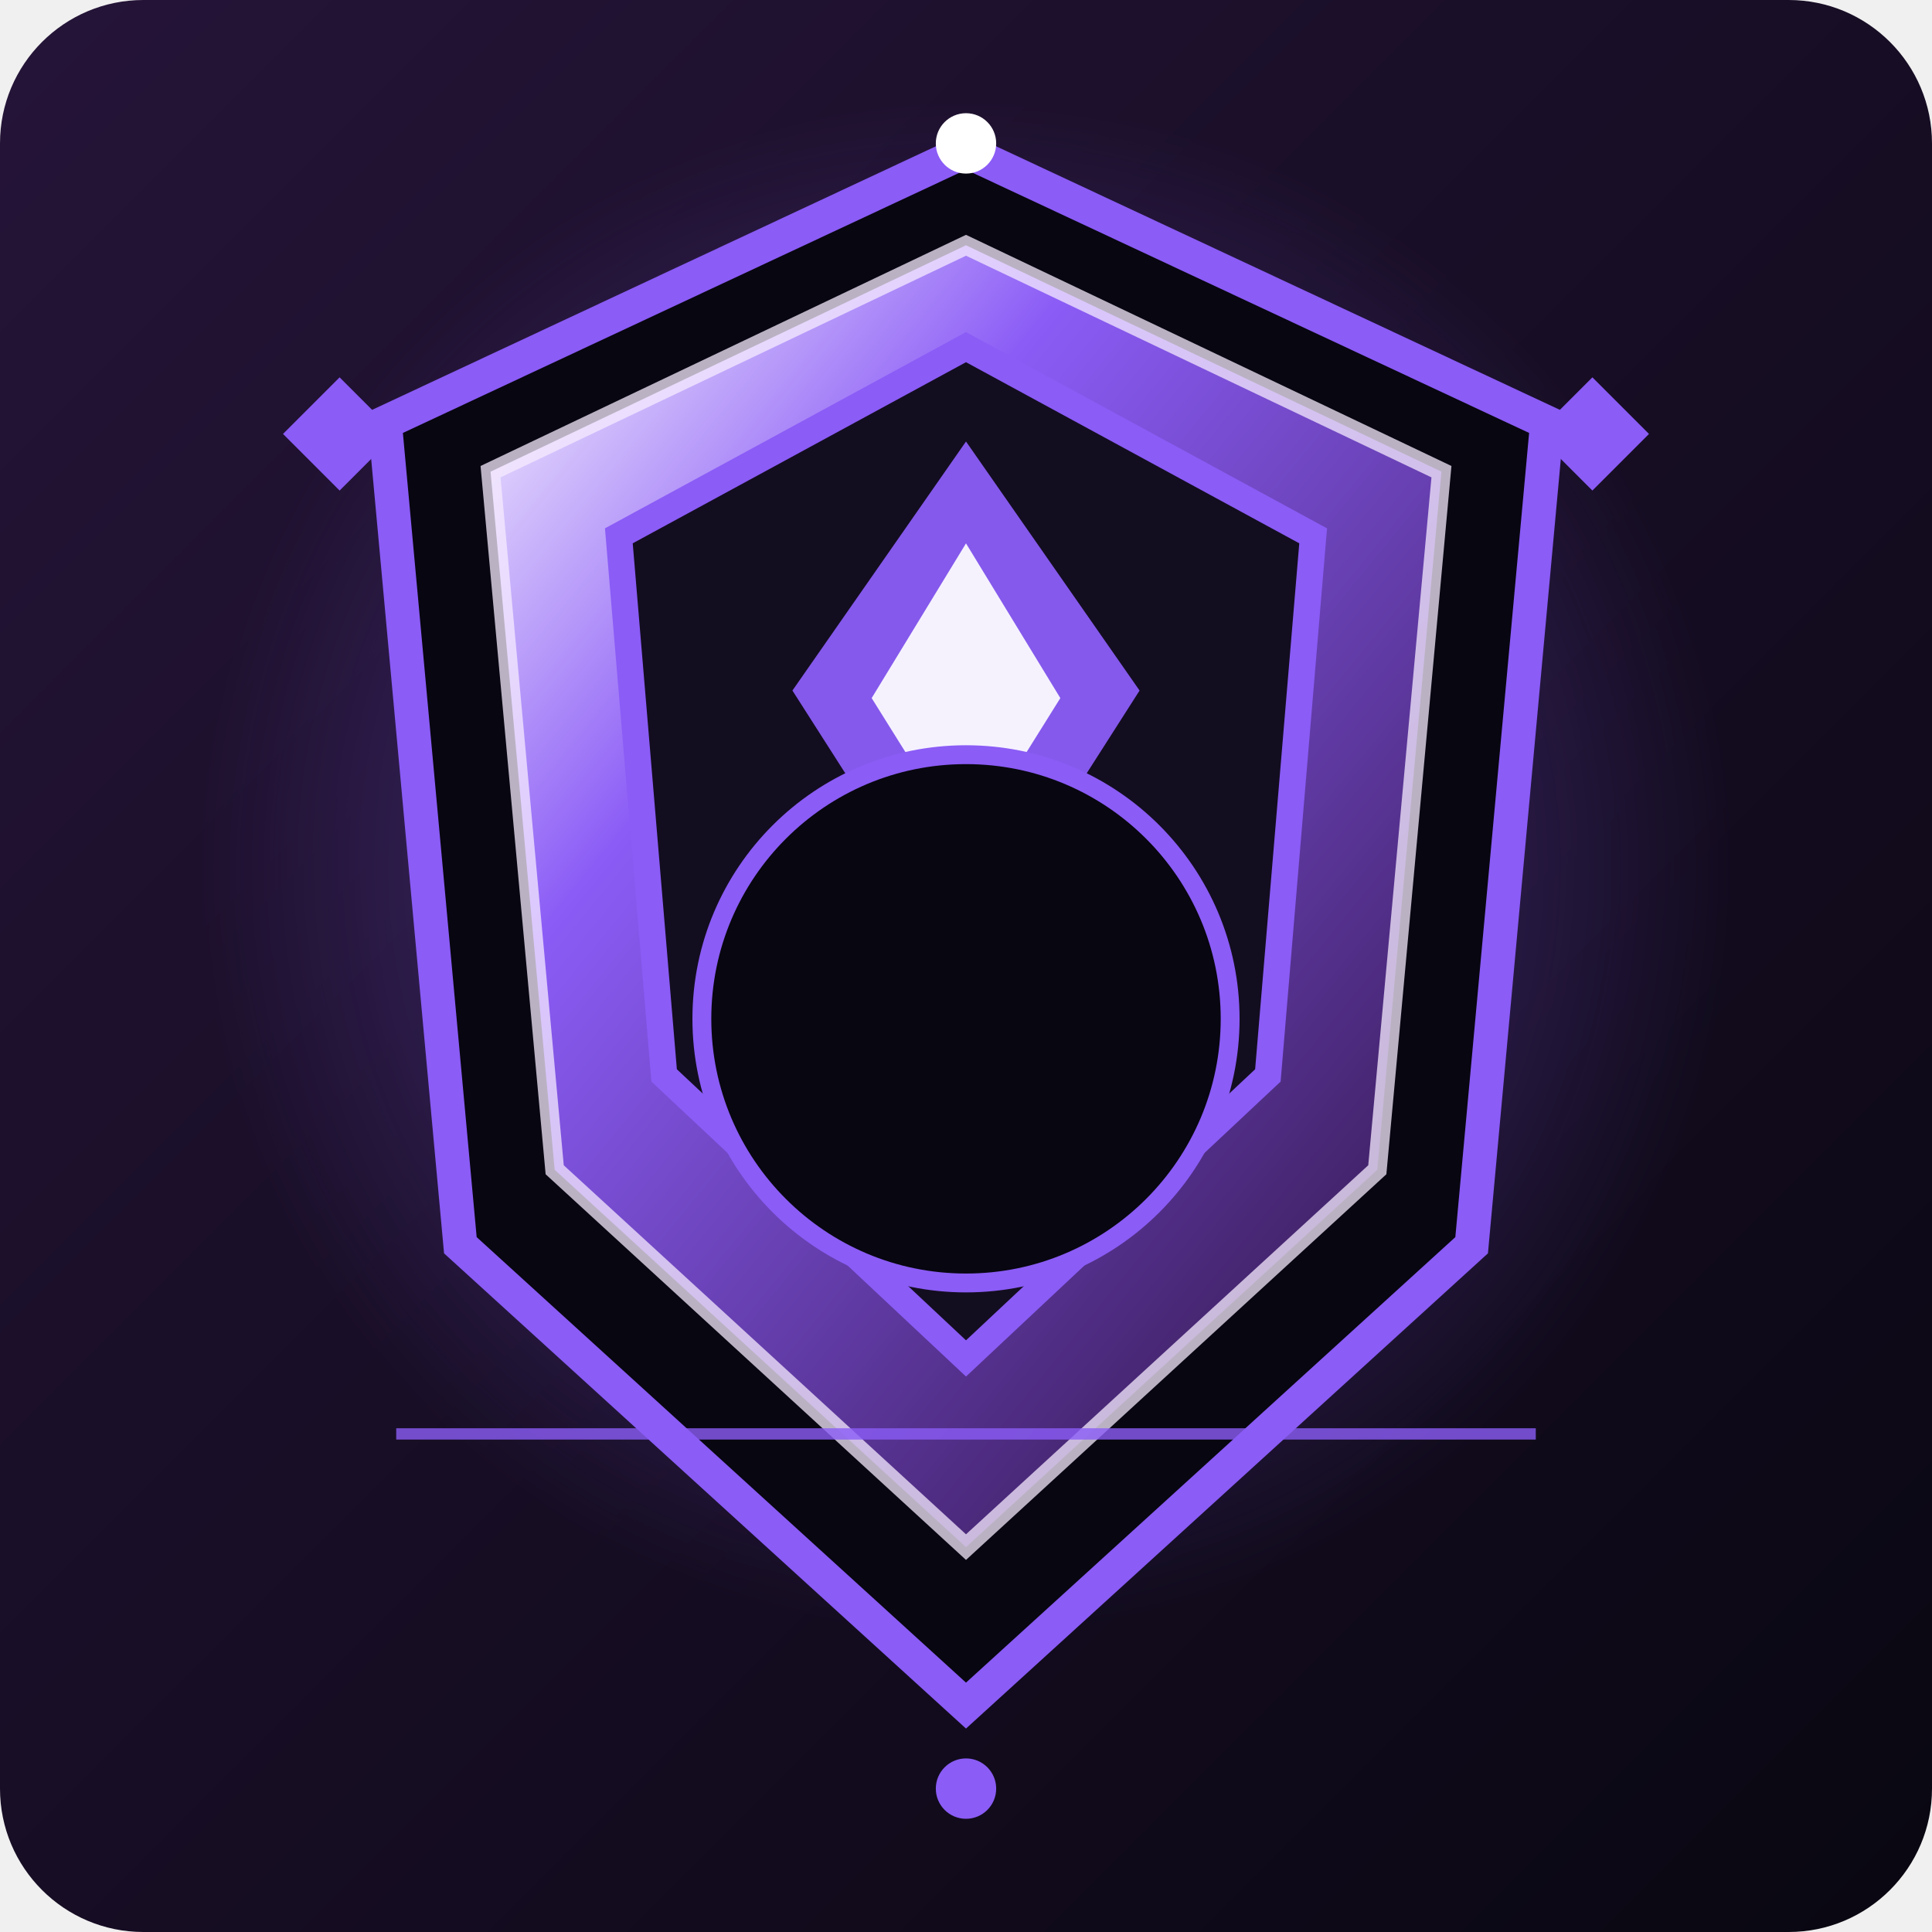
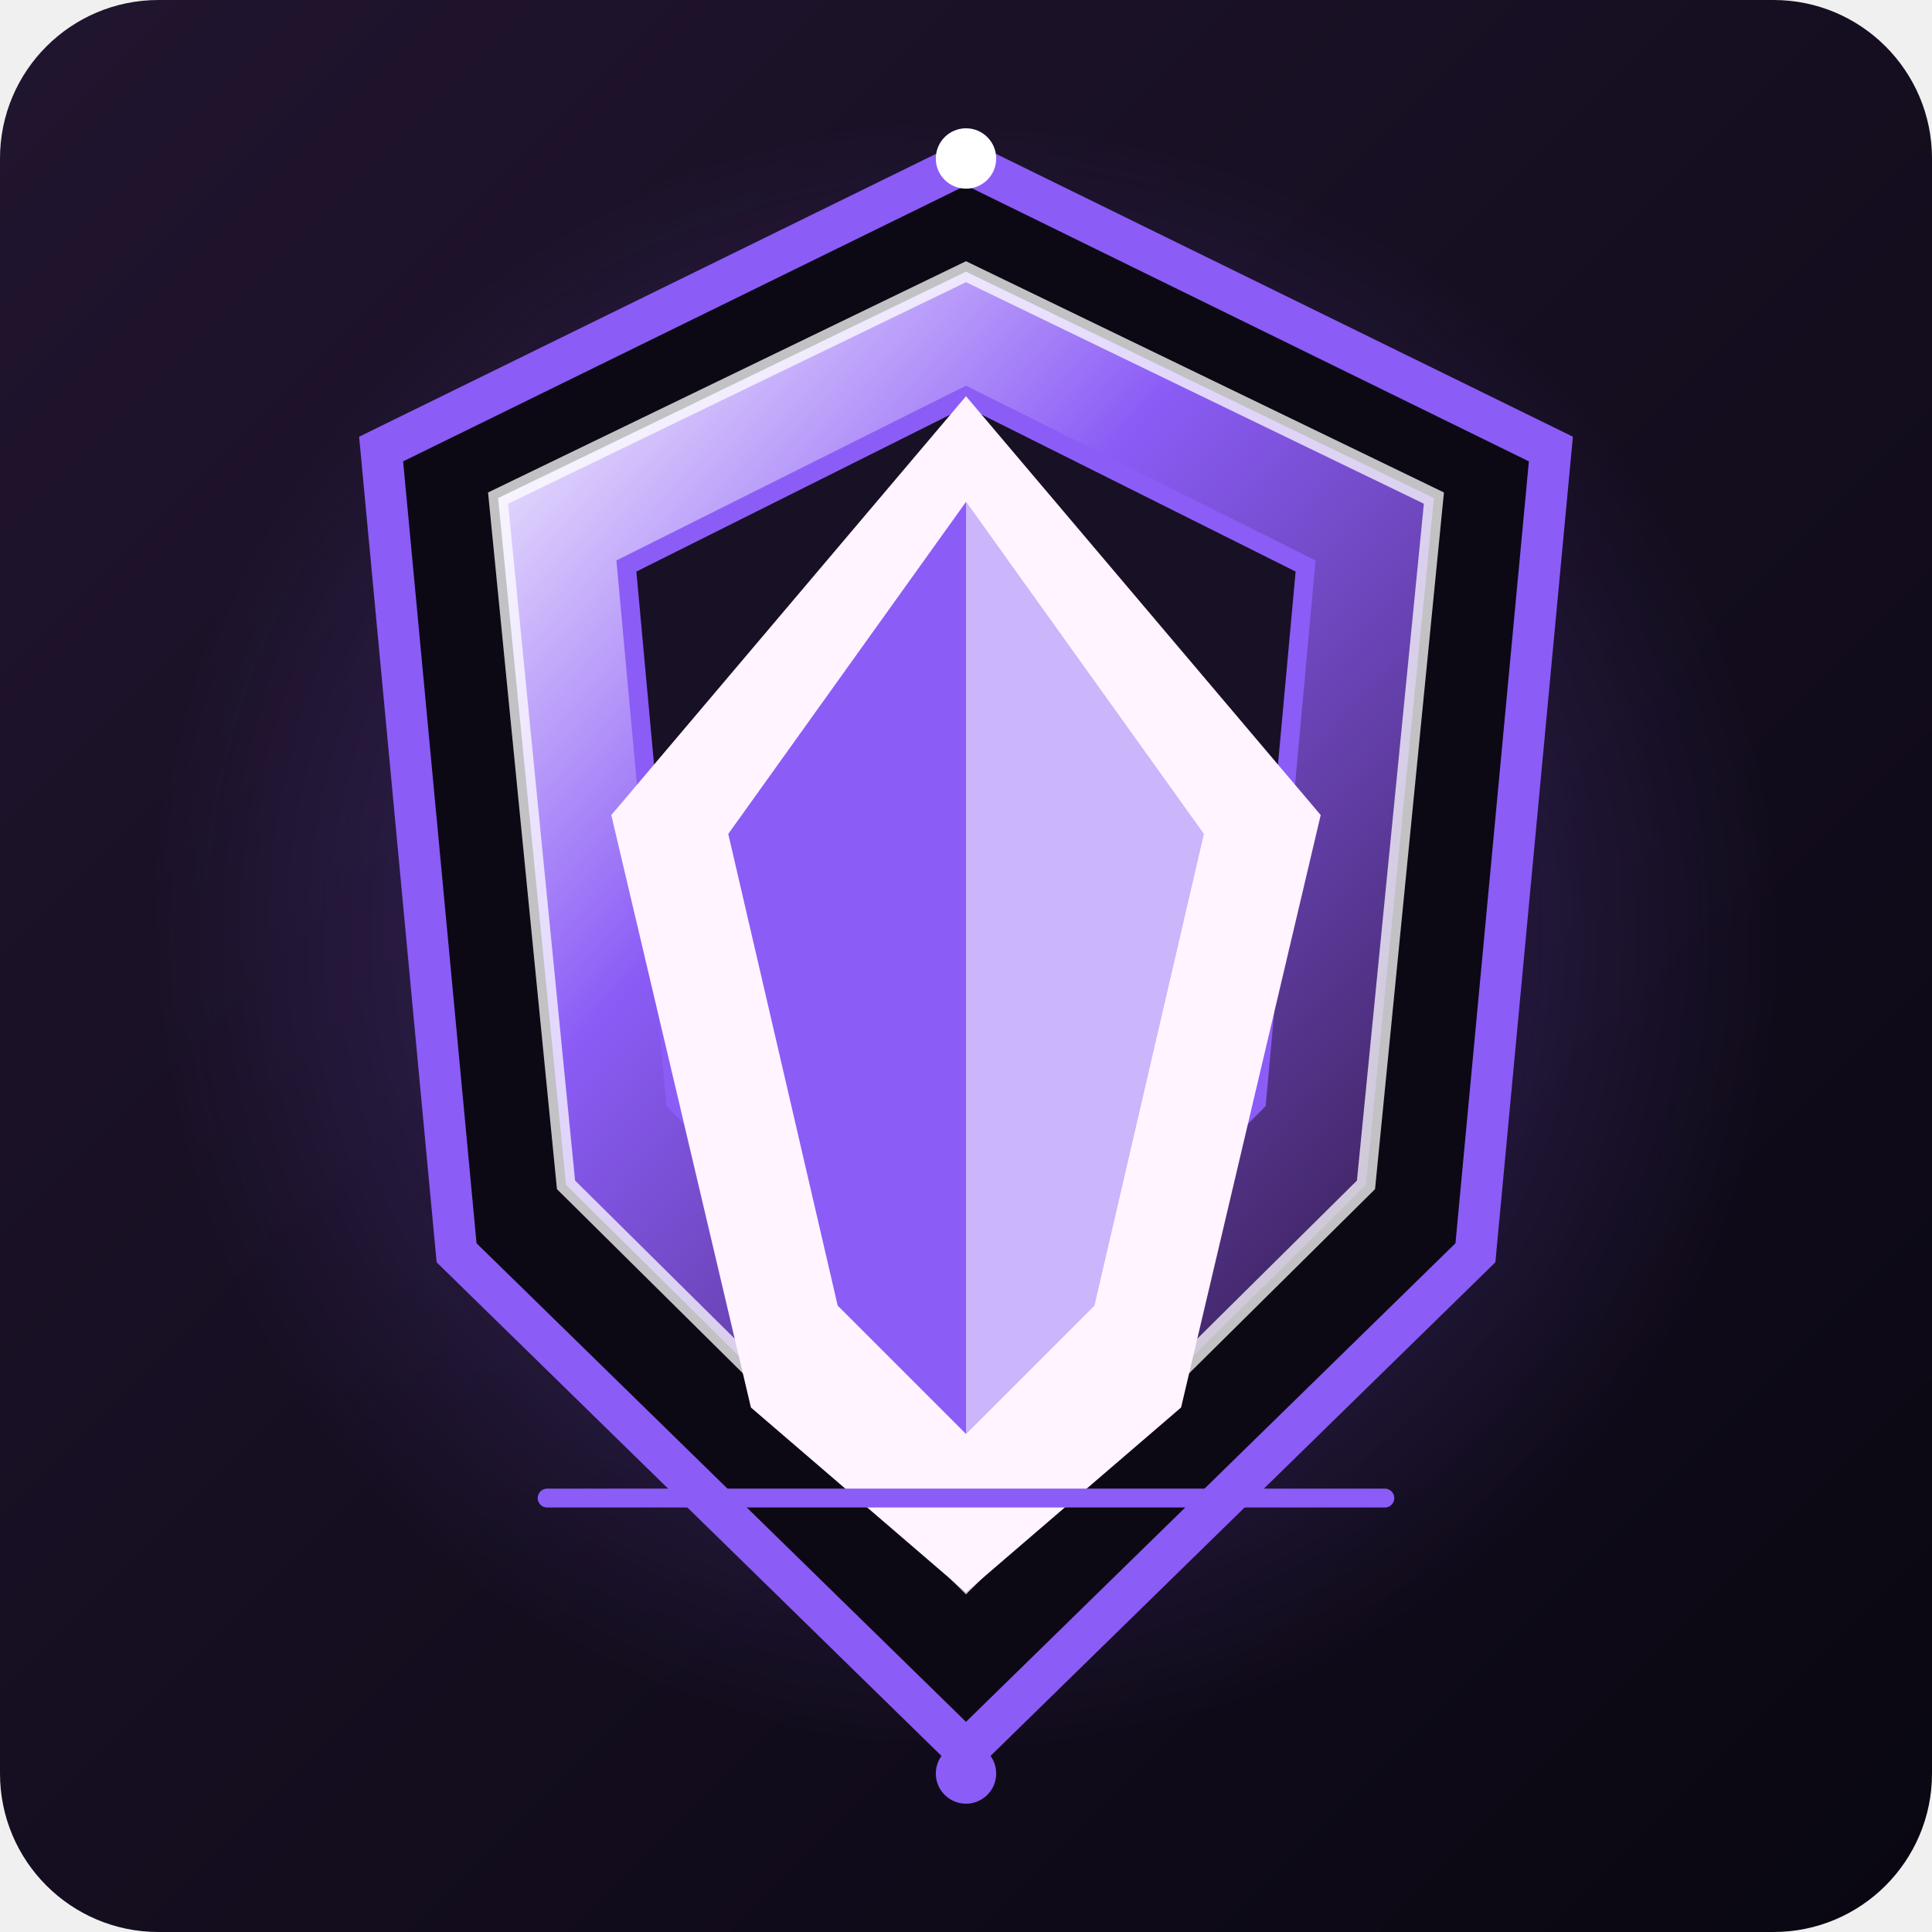
- <svg xmlns="http://www.w3.org/2000/svg" viewBox="0 0 512 512" role="img" aria-label="MASTER rank emblem">
+ <svg xmlns="http://www.w3.org/2000/svg" viewBox="0 0 512 512" role="img" aria-label="survival master rank artwork">
  <defs>
-     <linearGradient id="bg" x1="0" y1="0" x2="1" y2="1">
-       <stop stop-color="#251438" />
+     <linearGradient id="bg" x2="1" y2="1">
+       <stop stop-color="#21152f" />
      <stop offset="1" stop-color="#090711" />
    </linearGradient>
-     <linearGradient id="metal" x1="0" y1="0" x2="0.9" y2="1">
+     <linearGradient id="metal" x2="0.8" y2="1">
      <stop stop-color="#fff" />
-       <stop offset=".32" stop-color="#8b5cf6" />
-       <stop offset="1" stop-color="#301447" />
+       <stop offset=".4" stop-color="#8b5cf6" />
+       <stop offset="1" stop-color="#321b49" />
    </linearGradient>
    <radialGradient id="glow">
-       <stop stop-color="#8b5cf6" stop-opacity=".55" />
+       <stop stop-color="#8b5cf6" stop-opacity=".42" />
      <stop offset="1" stop-color="#8b5cf6" stop-opacity="0" />
    </radialGradient>
-     <filter id="shadow">
-       <feGaussianBlur stdDeviation="9" />
-     </filter>
  </defs>
-   <rect width="512" height="512" rx="38" fill="url(#bg)" />
-   <circle cx="256" cy="230" r="205" fill="url(#glow)" />
-   <path d="M256 40 410 112 390 330 256 452 122 330 102 112Z" fill="#080611" stroke="#8b5cf6" stroke-width="9" />
-   <path d="M256 65 382 125 365 310 256 410 147 310 130 125Z" fill="url(#metal)" stroke="#f5eaff" stroke-opacity=".75" stroke-width="5" />
-   <path d="M256 92 348 142 336 285 256 360 176 285 164 142Z" fill="#130d20" stroke="#8b5cf6" stroke-width="7" />
-   <path d="M256 117 302 183 256 255 210 183Z" fill="#8b5cf6" opacity=".95" />
-   <path d="M256 144 281 185 256 225 231 185Z" fill="#fff" opacity=".92" />
-   <circle cx="256" cy="270" r="70" fill="#080611" stroke="#8b5cf6" stroke-width="5" />
-   <path d="M105 380H407" stroke="#8b5cf6" stroke-width="3" opacity=".8" />
-   <path d="m90 100 15 15-15 15-15-15Zm332 0 15 15-15 15-15-15Z" fill="#8b5cf6" />
-   <circle cx="256" cy="38" r="8" fill="#fff" />
-   <circle cx="256" cy="474" r="8" fill="#8b5cf6" />
+   <rect width="512" height="512" rx="42" fill="url(#bg)" />
+   <circle cx="256" cy="248" r="218" fill="url(#glow)" />
+   <path d="M256 43 411 119 391 332 256 464 121 332 101 119Z" fill="#0c0915" stroke="#8b5cf6" stroke-width="11" />
+   <path d="M256 72 380 132 362 314 256 419 150 314 132 132Z" fill="url(#metal)" stroke="#fff" stroke-opacity=".75" stroke-width="5" />
+   <path d="M256 105 346 150 333 292 256 370 179 292 166 150Z" fill="#181025" stroke="#8b5cf6" stroke-width="5" />
+   <path d="m256 105 94 111-37 157-57 49-57-49-37-157Z" fill="#fff4ff" />
+   <path d="m256 133 63 88-29 125-34 34-34-34-29-125Z" fill="#8b5cf6" />
+   <path d="m256 133 0 247 34-34 29-125Z" fill="#fff" opacity=".55" />
+   <path d="M145 397H367" stroke="#8b5cf6" stroke-width="5" stroke-linecap="round" />
+   <circle cx="256" cy="42" r="8" fill="#fff" />
+   <circle cx="256" cy="470" r="8" fill="#8b5cf6" />
</svg>
